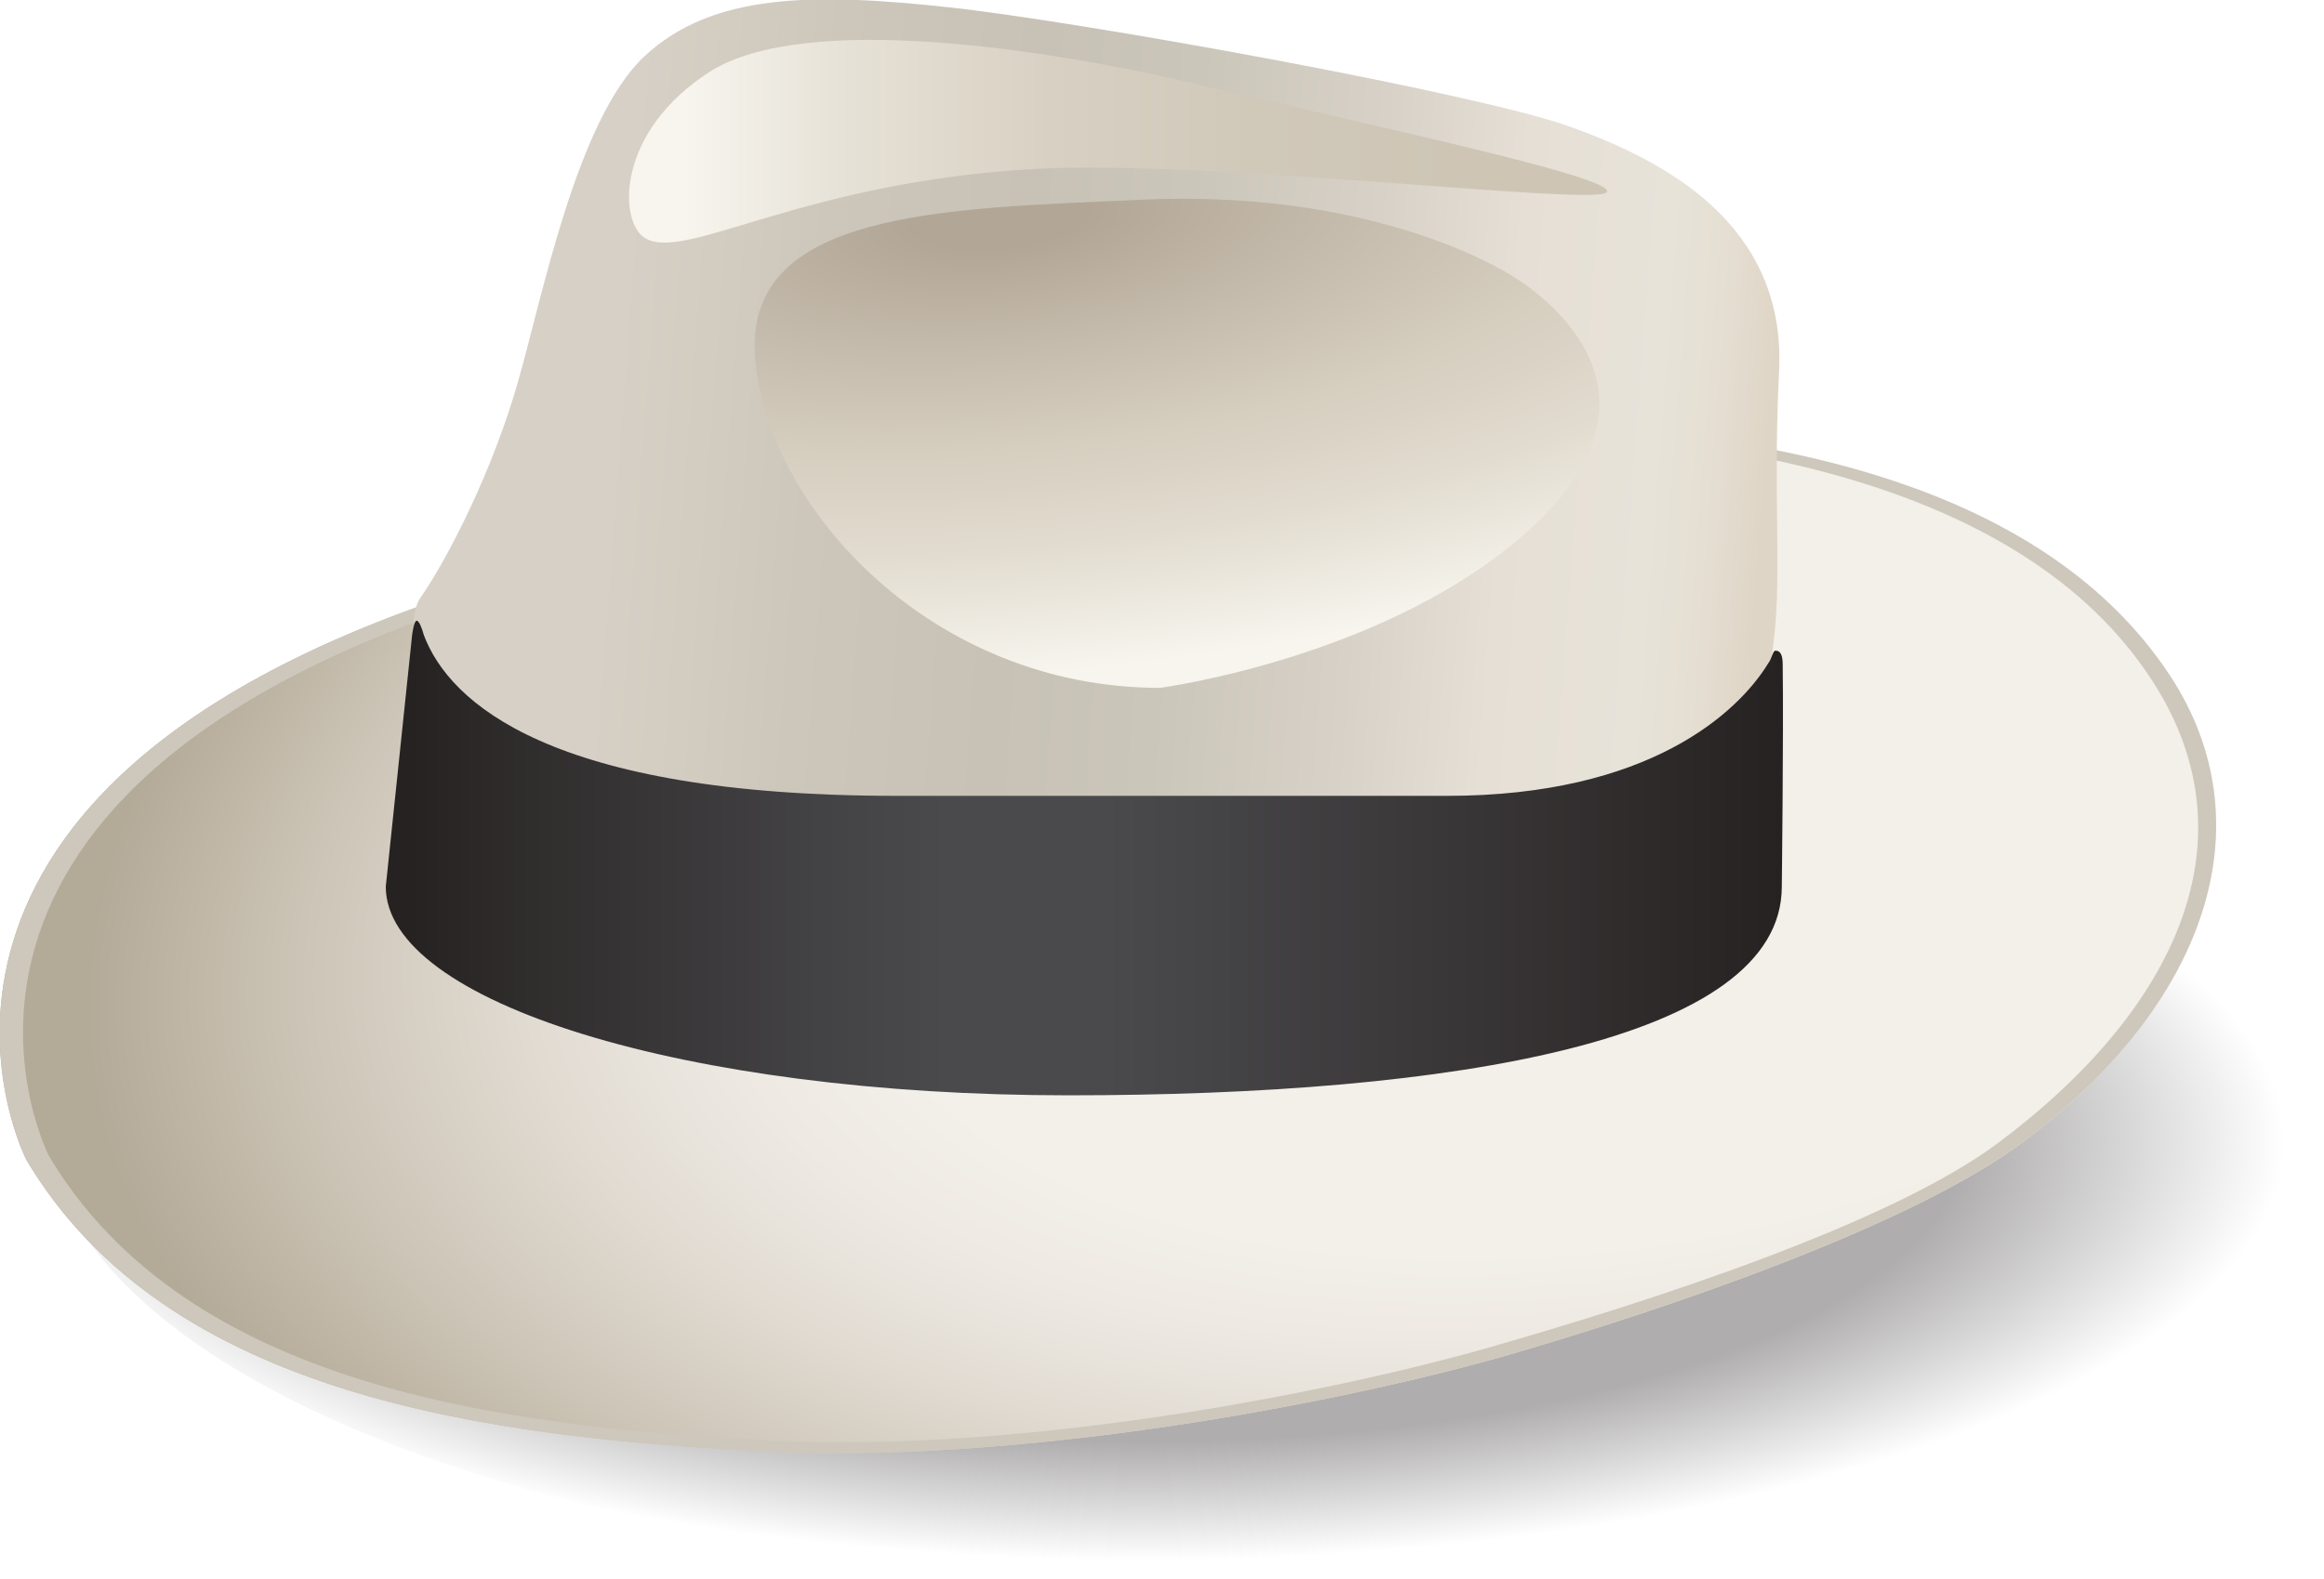
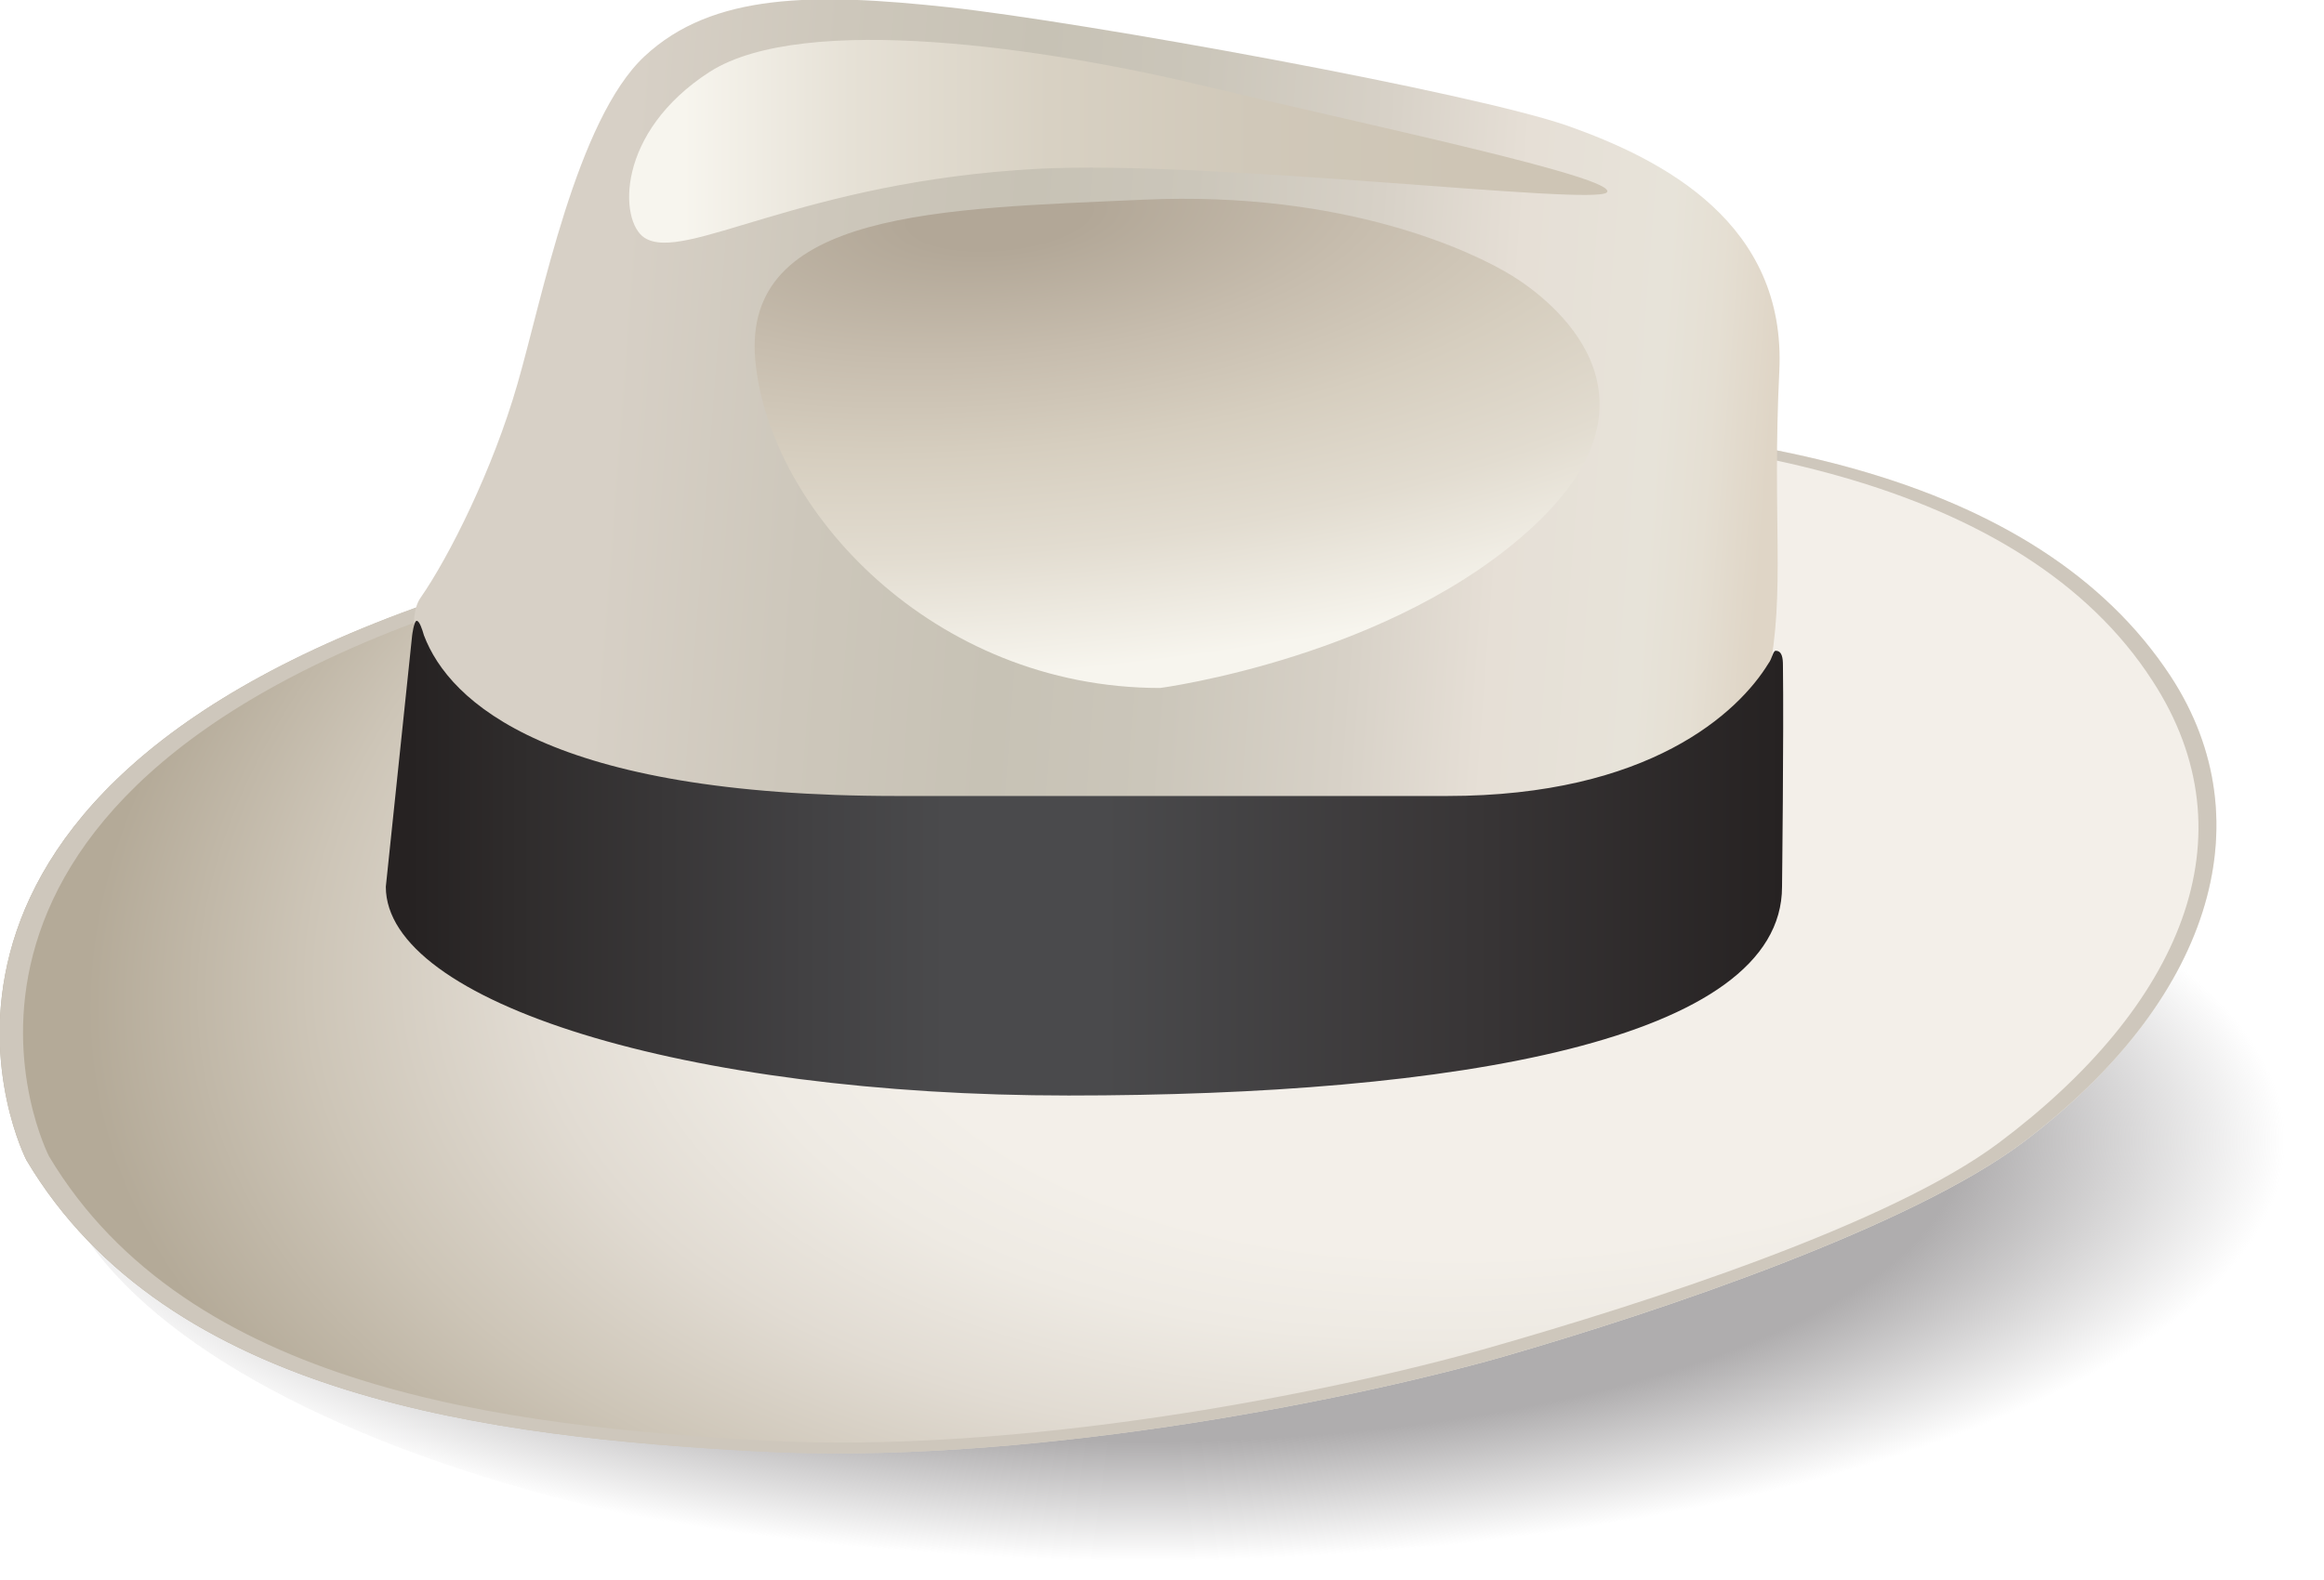
- <svg xmlns="http://www.w3.org/2000/svg" width="2500" height="1699" viewBox="0 0 256 174" preserveAspectRatio="xMinYMin meet">
-   <style>.st0{fill:url(#shadow_1_)}.st1{fill:url(#brim_1_)}.st2{fill:#cec7bc}.st3{fill:url(#crown_1_)}.st4{fill:url(#side-dent_1_)}.st5{fill:url(#gutter-dent_1_)}.st6{fill:url(#ribbon_1_)}</style>
-   <radialGradient id="shadow_1_" cx="125.97" cy="125.709" r="129.906" gradientTransform="matrix(1 0 0 .3673 0 79.541)" gradientUnits="userSpaceOnUse">
+ <svg xmlns="http://www.w3.org/2000/svg" preserveAspectRatio="xMinYMin meet" viewBox="0 0 256 174">
+   <radialGradient id="a" cx="125.97" cy="125.709" r="129.906" gradientTransform="matrix(1 0 0 .3673 0 79.541)" gradientUnits="userSpaceOnUse">
    <stop offset=".694" stop-color="#afadae" />
    <stop offset=".968" stop-color="#afadae" stop-opacity="0" />
  </radialGradient>
-   <path id="shadow_4_" class="st0" d="M5 123c0-27.8 56.2-50.3 125.5-50.3S256 95.2 256 123c0 27.8-56.2 50.3-125.5 50.3C61.2 173.4 5 150.8 5 123z" />
-   <radialGradient id="brim_1_" cx="178.61" cy="90.852" r="177.391" gradientTransform="matrix(-.9856 .1689 -.09166 -.535 362.983 109.296)" gradientUnits="userSpaceOnUse">
+   <path fill="url(#a)" d="M5 123c0-27.8 56.2-50.3 125.5-50.3S256 95.2 256 123c0 27.8-56.2 50.3-125.5 50.3C61.2 173.4 5 150.8 5 123z" />
+   <radialGradient id="b" cx="178.61" cy="90.852" r="177.391" gradientTransform="matrix(-.9856 .1689 -.09166 -.535 362.983 109.296)" gradientUnits="userSpaceOnUse">
    <stop offset=".476" stop-color="#f3efe9" />
    <stop offset=".568" stop-color="#eeeae3" />
    <stop offset=".688" stop-color="#e1dbd2" />
    <stop offset=".824" stop-color="#cdc5b7" />
    <stop offset=".963" stop-color="#b4aa98" />
  </radialGradient>
-   <path id="brim_4_" class="st1" d="M2.9 127.8s-20.6-40 47.4-62.4C82.1 54.9 119.4 48 152.7 46.8c38-1.3 71.7 5.3 86.4 27.7 10.6 16.2 4.2 36-16.3 51.4-12.3 9.2-39.3 18.4-57.3 23.6-18 5.1-53.3 12-82.2 10.4s-64.8-5.8-80.4-32.1z" />
-   <path id="brim_hl" class="st2" d="M2.9 127.8s-20.6-40 47.4-62.4C82.1 54.9 119.4 48 152.7 46.8c38-1.3 71.7 5.3 86.4 27.7 10.6 16.2 4.2 36-16.3 51.4-12.3 9.2-39.3 18.4-57.3 23.6-18 5.1-53.3 12-82.2 10.4s-64.8-5.8-80.4-32.1zm81 30.9c28.2 1.6 62.6-5.2 80.1-10.2 17.5-5 44.2-13.6 56.2-22.6 20-15 28.1-33.7 16.9-50.9-14.2-22-48.7-28.8-85.7-27.5-32.4 1.1-68.8 8.8-99.8 19-66.3 21.9-46.2 60.9-46.2 60.9 15.3 25.6 50.3 29.7 78.5 31.3z" />
-   <linearGradient id="crown_1_" gradientUnits="userSpaceOnUse" x1="53.662" y1="47.58" x2="197.066" y2="58.425">
+   <path fill="url(#b)" d="M2.9 127.8s-20.6-40 47.4-62.4C82.1 54.9 119.4 48 152.7 46.8c38-1.3 71.7 5.3 86.4 27.7 10.6 16.2 4.2 36-16.3 51.4-12.3 9.2-39.3 18.4-57.3 23.6-18 5.1-53.3 12-82.2 10.4s-64.8-5.8-80.4-32.1z" />
+   <path fill="#cec7bc" d="M2.9 127.8s-20.6-40 47.4-62.4C82.1 54.9 119.4 48 152.7 46.8c38-1.3 71.7 5.3 86.4 27.7 10.6 16.2 4.2 36-16.3 51.4-12.3 9.2-39.3 18.4-57.3 23.6-18 5.1-53.3 12-82.2 10.4s-64.8-5.8-80.4-32.1zm81 30.9c28.2 1.6 62.6-5.2 80.1-10.2 17.5-5 44.2-13.6 56.2-22.6 20-15 28.1-33.7 16.9-50.9-14.2-22-48.7-28.8-85.7-27.5-32.4 1.1-68.8 8.8-99.8 19-66.3 21.9-46.2 60.9-46.2 60.9 15.3 25.6 50.3 29.7 78.5 31.3z" />
+   <linearGradient id="c" x1="53.662" x2="197.066" y1="47.58" y2="58.425" gradientUnits="userSpaceOnUse">
    <stop offset=".094" stop-color="#d7d0c6" />
    <stop offset=".248" stop-color="#cdc7bb" />
    <stop offset=".401" stop-color="#c7c2b5" />
    <stop offset=".525" stop-color="#cbc6ba" />
    <stop offset=".669" stop-color="#d7d1c7" />
    <stop offset=".78" stop-color="#e6dfd6" />
    <stop offset=".892" stop-color="#e7e3d9" />
    <stop offset=".934" stop-color="#e5dfd3" />
    <stop offset=".98" stop-color="#dfd5c6" />
  </linearGradient>
-   <path id="crown_4_" class="st3" d="M57.3 95.9c-5.9-4.3-14.2-25.4-11-30 3.2-4.6 8-14.2 10.7-23.6 2.7-9.3 6.5-29.1 14-36.1s18.7-7 33.5-5.4c14.7 1.6 57.8 9.4 68.3 13.1 10.4 3.7 24 10.7 23.2 27-.8 16.3.7 24.4-1.2 33.5-1.9 9.1-21.7 26.8-46.6 28.1-25 1.5-85-2.3-90.9-6.6z" />
-   <radialGradient id="side-dent_1_" cx="110.123" cy="23.771" r="53.767" gradientTransform="matrix(.08816 .9961 -2.6842 .2376 164.222 -91.57)" gradientUnits="userSpaceOnUse">
+   <path fill="url(#c)" d="M57.3 95.9c-5.9-4.3-14.2-25.4-11-30 3.2-4.6 8-14.2 10.7-23.6 2.7-9.3 6.5-29.1 14-36.1s18.7-7 33.5-5.4c14.7 1.6 57.8 9.4 68.3 13.1 10.4 3.7 24 10.7 23.2 27-.8 16.3.7 24.4-1.2 33.5-1.9 9.1-21.7 26.8-46.6 28.1-25 1.5-85-2.3-90.9-6.6z" />
+   <radialGradient id="d" cx="110.123" cy="23.771" r="53.767" gradientTransform="matrix(.08816 .9961 -2.6842 .2376 164.222 -91.57)" gradientUnits="userSpaceOnUse">
    <stop offset=".067" stop-color="#b2a797" />
    <stop offset=".29" stop-color="#c7bdae" />
    <stop offset=".481" stop-color="#d6cebf" />
    <stop offset=".688" stop-color="#e2dcd0" />
    <stop offset=".942" stop-color="#f7f5ee" />
  </radialGradient>
-   <path id="side-dent_2_" class="st4" d="M127.8 75.8s25.7-3.4 41.2-17.9c15.5-14.5 1.8-24.9-2.4-27.5-4.2-2.6-18.3-9.4-40.6-8.4s-44.3 1.2-42.8 17.7c1.5 16.4 19.5 36.1 44.6 36.1z" />
-   <linearGradient id="gutter-dent_1_" gradientUnits="userSpaceOnUse" x1="69.277" y1="15.553" x2="177.061" y2="15.553">
+   <path fill="url(#d)" d="M127.8 75.8s25.7-3.4 41.2-17.9c15.5-14.5 1.8-24.9-2.4-27.5-4.2-2.6-18.3-9.4-40.6-8.4s-44.3 1.2-42.8 17.7c1.5 16.4 19.5 36.1 44.6 36.1z" />
+   <linearGradient id="e" x1="69.277" x2="177.061" y1="15.553" y2="15.553" gradientUnits="userSpaceOnUse">
    <stop offset=".056" stop-color="#f7f5ee" />
    <stop offset=".226" stop-color="#e6e1d6" />
    <stop offset=".43" stop-color="#d8d1c3" />
    <stop offset=".639" stop-color="#d0c8b9" />
    <stop offset=".857" stop-color="#cec5b5" />
  </linearGradient>
-   <path id="gutter-dent_2_" class="st5" d="M71 26.2c-2.8-1.8-3.2-11.6 7.2-18.3 10.4-6.6 37.2-2.6 54.6 1.6 17.5 4.2 45.7 10.1 44.2 11.7-1.5 1.5-43.5-3.6-62.7-2.6C88.2 20 75.4 29 71 26.2z" />
-   <linearGradient id="ribbon_1_" gradientUnits="userSpaceOnUse" x1="42.47" y1="94.53" x2="196.375" y2="94.53">
+   <path fill="url(#e)" d="M71 26.2c-2.8-1.8-3.2-11.6 7.2-18.3 10.4-6.6 37.2-2.6 54.6 1.6 17.5 4.2 45.7 10.1 44.2 11.7-1.5 1.5-43.5-3.6-62.7-2.6C88.2 20 75.4 29 71 26.2z" />
+   <linearGradient id="f" x1="42.47" x2="196.375" y1="94.53" y2="94.53" gradientUnits="userSpaceOnUse">
    <stop offset=".018" stop-color="#262222" />
    <stop offset=".096" stop-color="#2f2c2c" />
    <stop offset=".3" stop-color="#424143" />
    <stop offset=".402" stop-color="#4a4a4c" />
    <stop offset=".514" stop-color="#4a4a4c" />
    <stop offset=".78" stop-color="#383536" />
    <stop offset="1" stop-color="#262222" />
  </linearGradient>
-   <path id="ribbon_5_" class="st6" d="M195.6 71.7c-.3 0-.4.9-.8 1.4-3.3 5.4-13.1 14.6-35.4 14.6H98.8c-38.2 0-49.3-10.3-52.1-17.7-.2-.7-.5-1.6-.8-1.6-.3 0-.5 1.6-.5 1.6l-2.9 27.7c0 12.7 32.9 23 75.2 23 42.3 0 78.6-6 78.6-23 0 0 .2-16.9.1-24.4 0-.8-.1-1.6-.8-1.6z" />
+   <path fill="url(#f)" d="M195.6 71.7c-.3 0-.4.9-.8 1.4-3.3 5.4-13.1 14.6-35.4 14.6H98.8c-38.2 0-49.3-10.3-52.1-17.7-.2-.7-.5-1.6-.8-1.6-.3 0-.5 1.6-.5 1.6l-2.9 27.7c0 12.7 32.9 23 75.2 23 42.3 0 78.6-6 78.6-23 0 0 .2-16.9.1-24.4 0-.8-.1-1.6-.8-1.6z" />
</svg>
